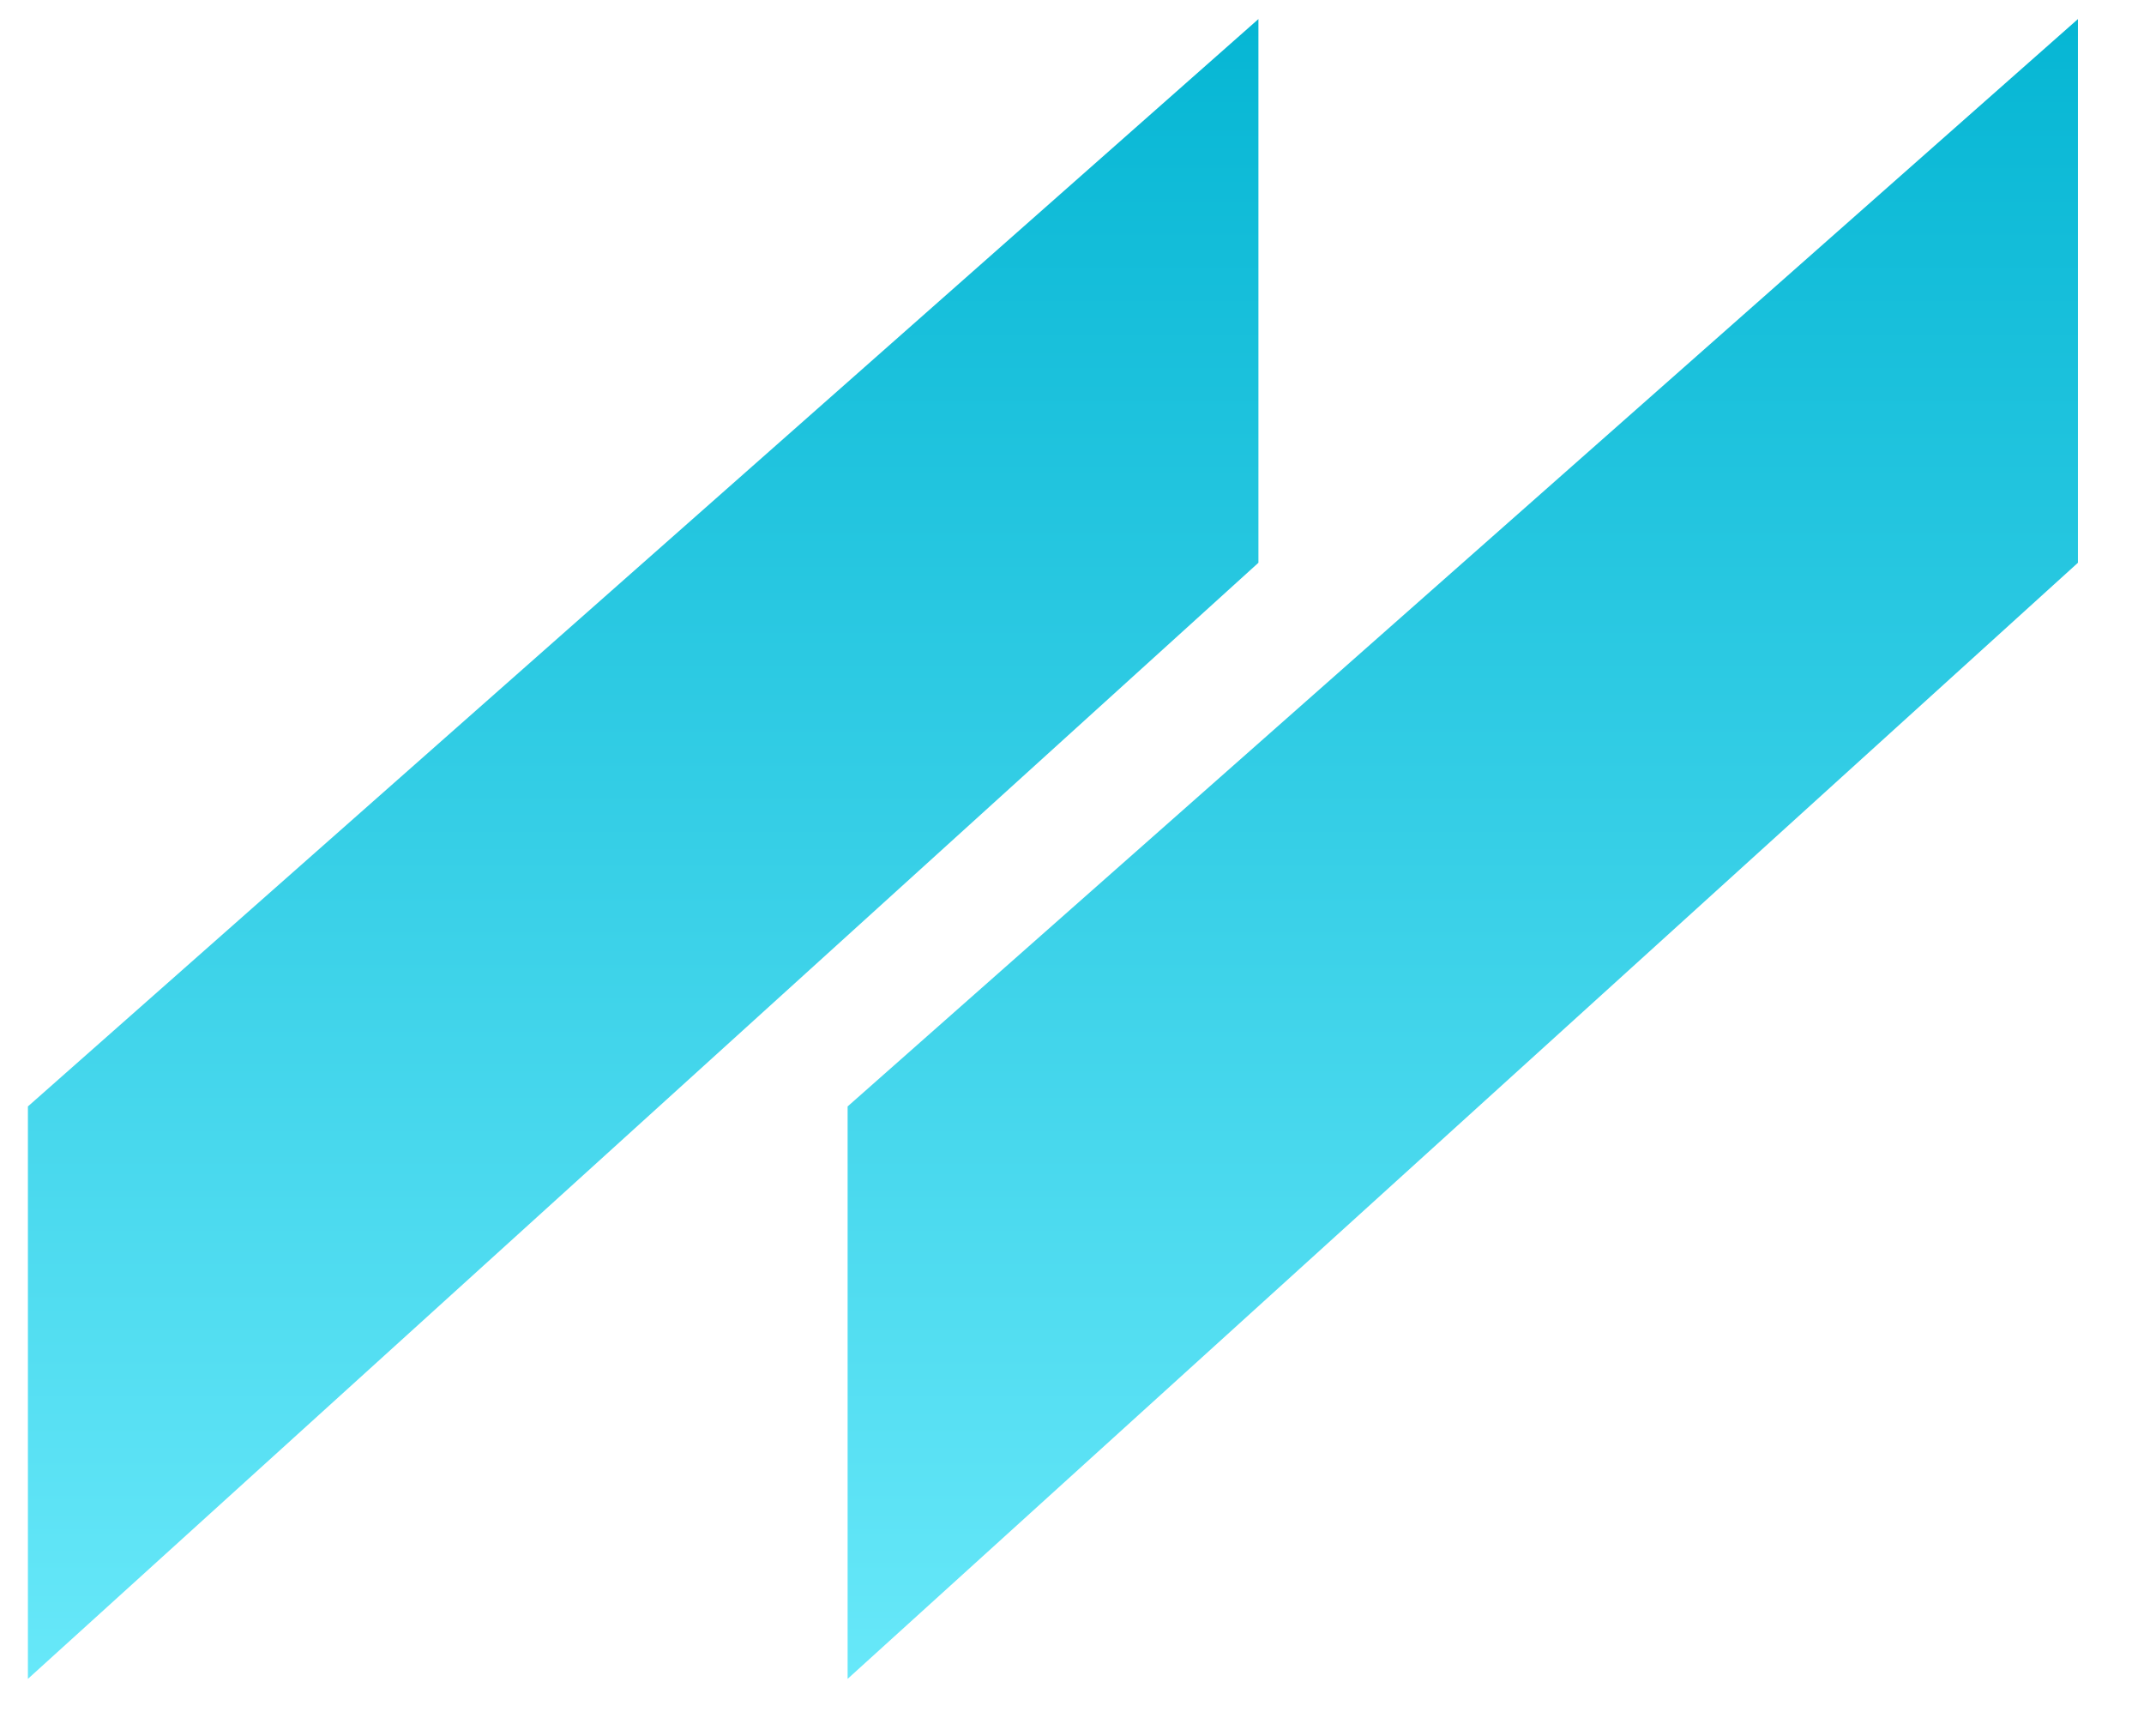
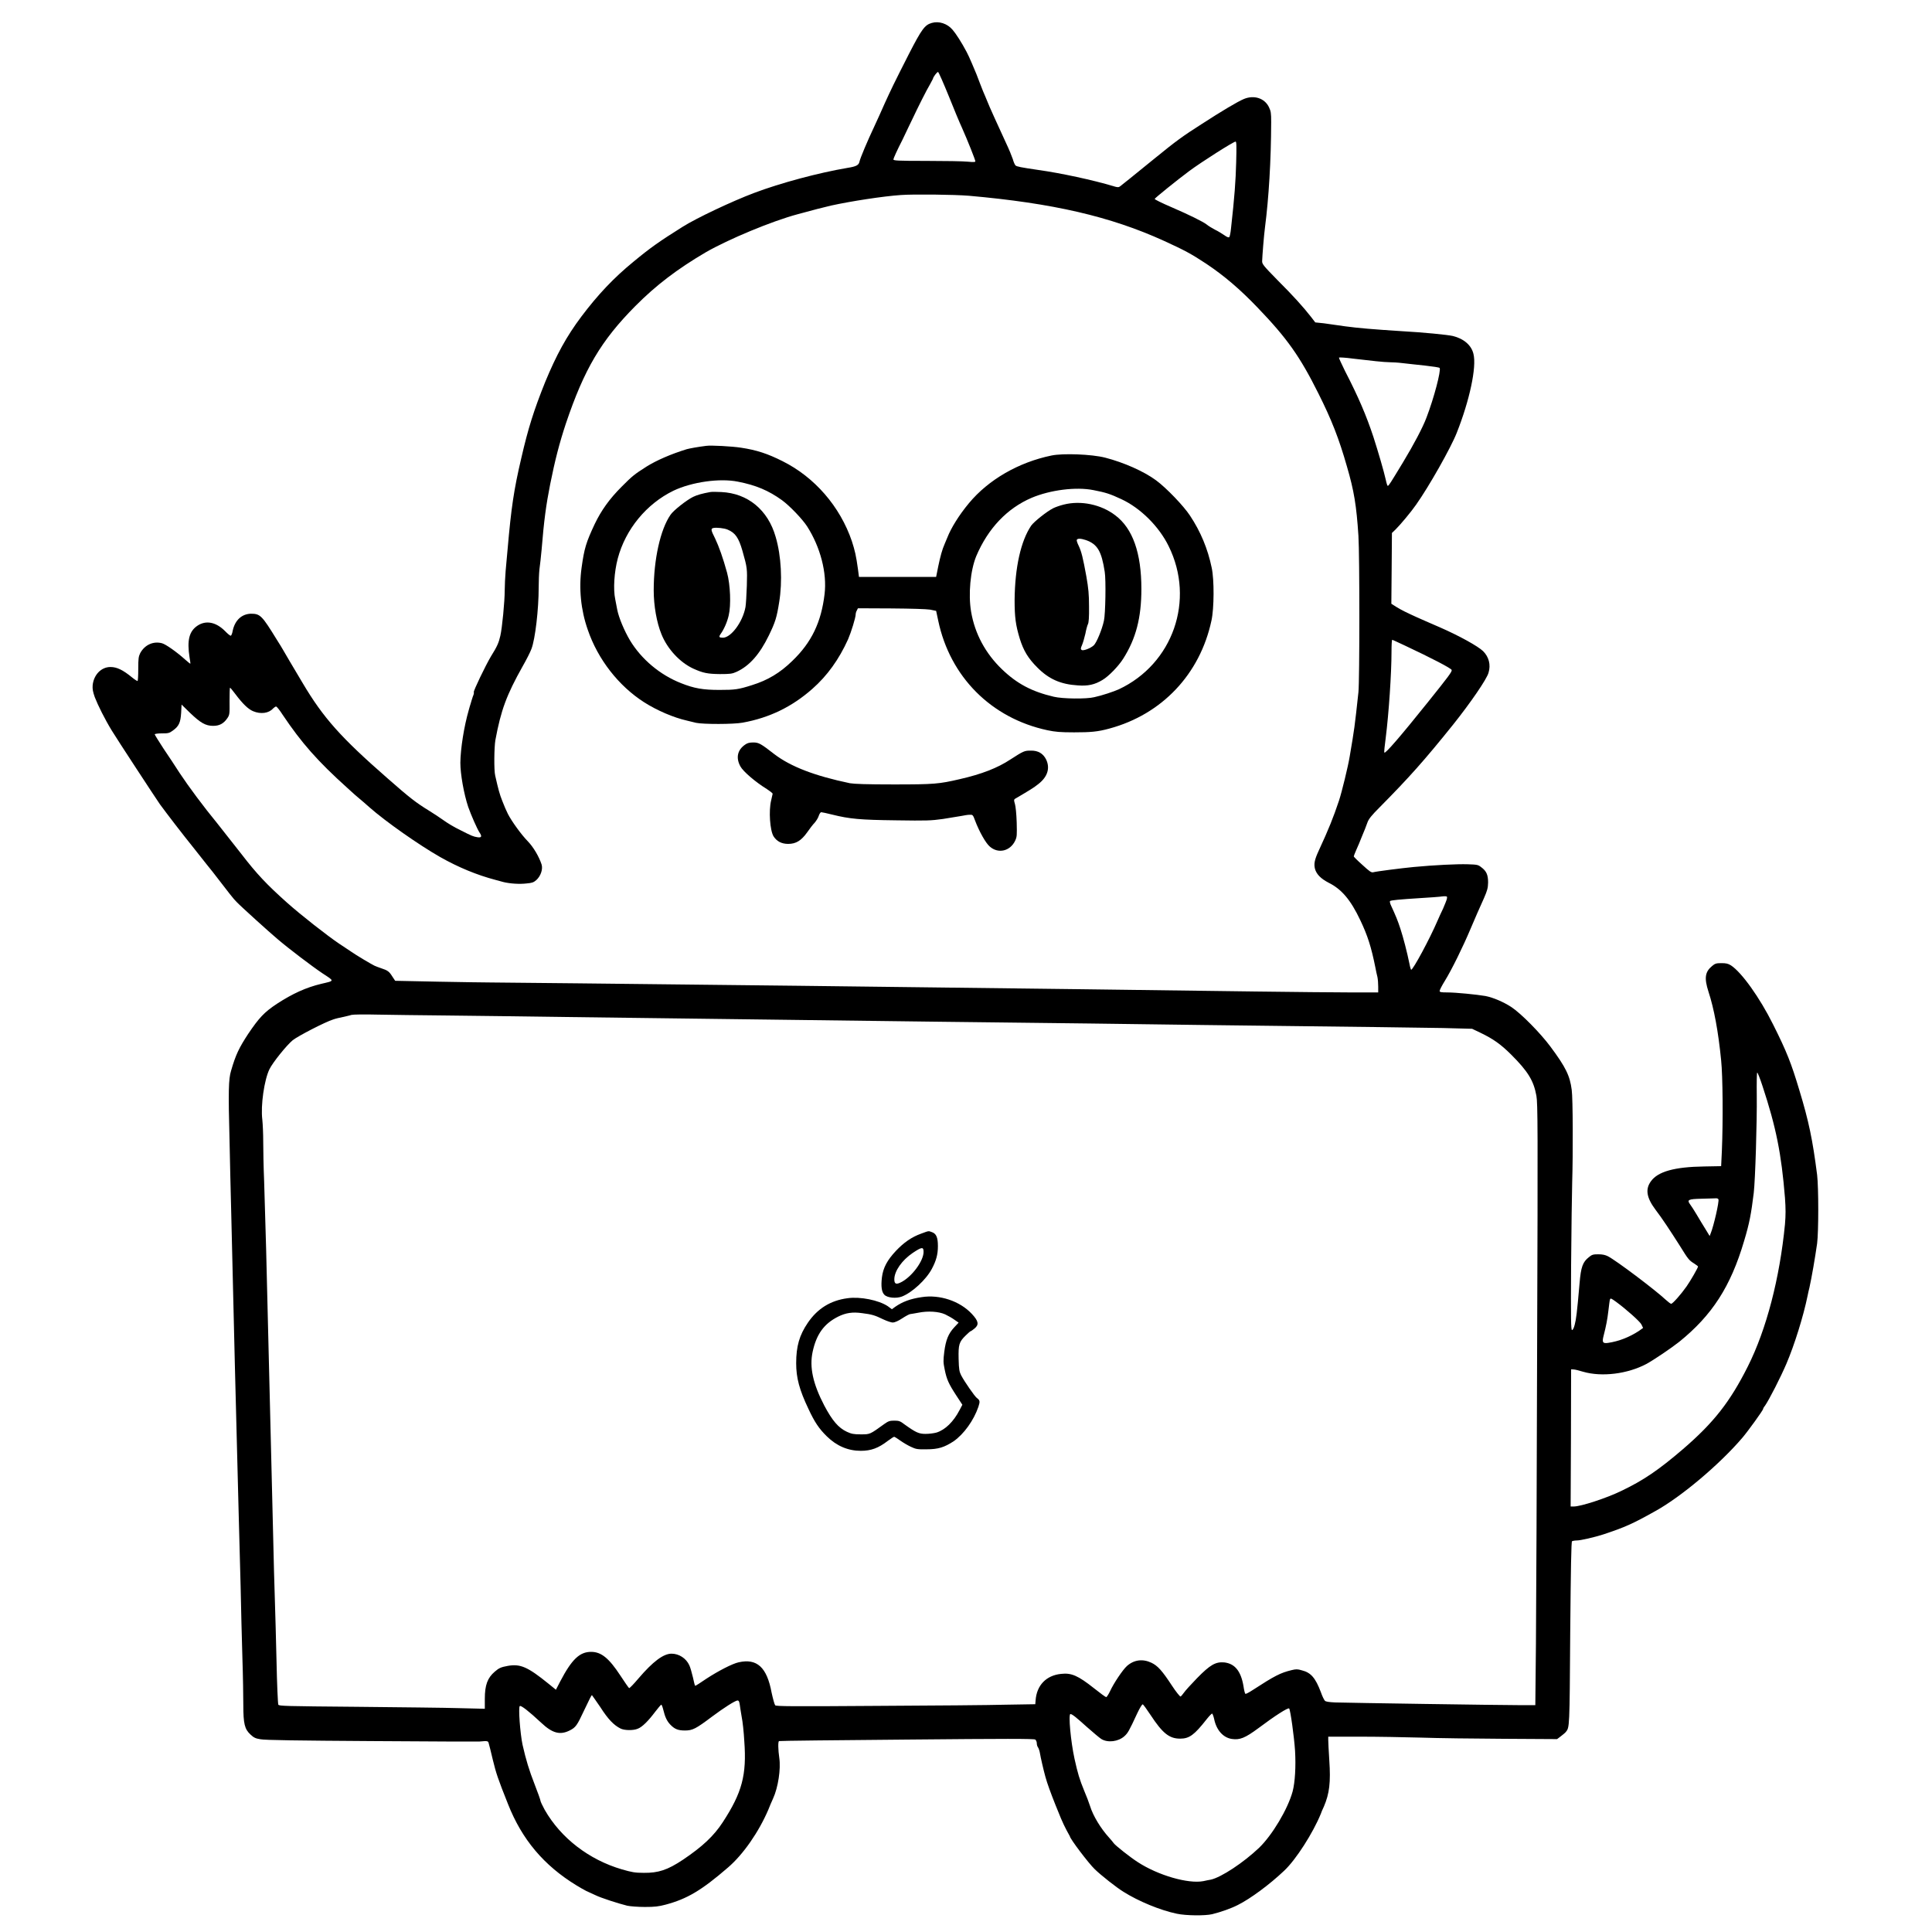
- <svg xmlns="http://www.w3.org/2000/svg" xmlns:xlink="http://www.w3.org/1999/xlink" version="1.1" preserveAspectRatio="xMidYMid meet" viewBox="344.564 330.278 111.737 91.218" width="53.87" height="43.61">
-   <defs>
-     <path d="M453.3 331.28L453.3 359.85L388.64 418.5L388.64 388.42L453.3 331.28Z" id="aFZf6T5ED" />
-     <linearGradient id="gradientb2ThqnP5Op" gradientUnits="userSpaceOnUse" x1="420.97" y1="331.28" x2="420.97" y2="418.5">
-       <stop style="stop-color: #06b6d4;stop-opacity: 1" offset="0%" />
-       <stop style="stop-color: #67e8f9;stop-opacity: 1" offset="100%" />
-     </linearGradient>
-     <path d="M410.23 331.28L410.23 359.85L345.56 418.5L345.56 388.42L410.23 331.28Z" id="a9fehgwfM" />
-     <linearGradient id="gradientk1wNV9Ostb" gradientUnits="userSpaceOnUse" x1="377.89" y1="331.28" x2="377.89" y2="418.5">
-       <stop style="stop-color: #06b6d4;stop-opacity: 1" offset="0%" />
-       <stop style="stop-color: #67e8f9;stop-opacity: 1" offset="100%" />
-     </linearGradient>
-   </defs>
-   <g>
-     <g>
-       <use xlink:href="#aFZf6T5ED" opacity="1" fill="url(#gradientb2ThqnP5Op)" />
-     </g>
-     <g>
-       <use xlink:href="#a9fehgwfM" opacity="1" fill="url(#gradientk1wNV9Ostb)" />
-     </g>
+ <svg xmlns="http://www.w3.org/2000/svg" width="50px" height="50px" viewBox="0 0 50 50" version="1.1">
+   <g id="surface1">
+     <path style=" stroke:none;fill-rule:nonzero;fill:rgb(0%,0%,0%);fill-opacity:1;" d="M 24.113 0.594 C 23.934 0.645 23.855 0.75 23.52 1.402 C 23.117 2.195 23.07 2.297 22.898 2.672 C 22.82 2.848 22.699 3.121 22.621 3.285 C 22.453 3.641 22.262 4.09 22.242 4.188 C 22.223 4.273 22.16 4.309 21.938 4.344 C 21.195 4.469 20.203 4.734 19.52 4.992 C 18.938 5.211 18.016 5.648 17.664 5.871 C 17.066 6.246 16.828 6.414 16.398 6.77 C 15.883 7.191 15.477 7.621 15.047 8.191 C 14.66 8.707 14.402 9.18 14.109 9.887 C 13.816 10.617 13.668 11.086 13.492 11.852 C 13.297 12.68 13.23 13.145 13.137 14.211 C 13.121 14.363 13.102 14.617 13.086 14.773 C 13.074 14.926 13.062 15.152 13.062 15.277 C 13.062 15.566 12.996 16.25 12.949 16.453 C 12.906 16.637 12.871 16.723 12.703 16.992 C 12.566 17.223 12.242 17.895 12.262 17.914 C 12.27 17.922 12.262 17.973 12.238 18.023 C 12.219 18.082 12.191 18.168 12.18 18.211 C 12.164 18.258 12.145 18.328 12.133 18.371 C 12.008 18.801 11.918 19.379 11.914 19.742 C 11.914 20.031 12.004 20.543 12.117 20.883 C 12.195 21.102 12.344 21.441 12.406 21.539 C 12.48 21.645 12.465 21.684 12.359 21.668 C 12.242 21.648 12.223 21.641 11.906 21.48 C 11.758 21.41 11.566 21.293 11.477 21.227 C 11.383 21.16 11.219 21.051 11.109 20.984 C 10.766 20.773 10.613 20.656 10.027 20.141 C 8.82 19.086 8.367 18.578 7.832 17.676 C 7.582 17.258 7.359 16.879 7.324 16.816 C 7.305 16.781 7.234 16.664 7.164 16.555 C 6.777 15.926 6.734 15.883 6.492 15.883 C 6.254 15.891 6.082 16.051 6.023 16.32 C 6.012 16.395 5.984 16.453 5.973 16.453 C 5.953 16.453 5.891 16.402 5.824 16.332 C 5.59 16.098 5.332 16.047 5.113 16.191 C 4.895 16.336 4.836 16.57 4.906 17.016 C 4.922 17.102 4.93 17.172 4.926 17.176 C 4.922 17.18 4.863 17.133 4.797 17.074 C 4.566 16.867 4.293 16.676 4.195 16.648 C 3.969 16.586 3.746 16.688 3.629 16.902 C 3.586 16.992 3.578 17.039 3.578 17.312 C 3.578 17.488 3.57 17.625 3.559 17.625 C 3.547 17.625 3.484 17.586 3.422 17.535 C 3.18 17.336 3.023 17.262 2.859 17.262 C 2.621 17.262 2.426 17.461 2.398 17.734 C 2.391 17.832 2.402 17.898 2.453 18.043 C 2.531 18.246 2.715 18.617 2.895 18.91 C 3.012 19.105 4.039 20.672 4.137 20.812 C 4.32 21.062 4.703 21.562 5.043 21.984 C 5.258 22.258 5.461 22.512 5.5 22.559 C 5.93 23.117 6.047 23.27 6.125 23.344 C 6.227 23.453 6.984 24.137 7.18 24.301 C 7.477 24.555 8.086 25.016 8.348 25.191 C 8.664 25.398 8.664 25.379 8.316 25.461 C 7.922 25.555 7.57 25.715 7.164 25.98 C 6.84 26.195 6.707 26.336 6.422 26.758 C 6.188 27.117 6.102 27.289 5.98 27.711 C 5.914 27.926 5.906 28.238 5.941 29.539 C 5.949 29.977 5.969 30.805 5.984 31.383 C 6.02 32.914 6.051 34.207 6.078 35.316 C 6.141 37.812 6.152 38.258 6.176 39.137 C 6.188 39.652 6.211 40.516 6.227 41.051 C 6.238 41.59 6.258 42.418 6.273 42.895 C 6.289 43.371 6.297 43.93 6.297 44.129 C 6.297 44.609 6.332 44.75 6.48 44.887 C 6.566 44.969 6.613 44.992 6.742 45.012 C 6.852 45.035 7.719 45.047 9.617 45.059 C 11.117 45.07 12.375 45.074 12.414 45.07 C 12.621 45.051 12.633 45.055 12.648 45.117 C 12.66 45.152 12.707 45.344 12.754 45.543 C 12.84 45.895 12.883 46.027 13.148 46.691 C 13.508 47.605 14.074 48.277 14.918 48.793 C 15.004 48.848 15.121 48.91 15.172 48.938 C 15.227 48.961 15.336 49.012 15.41 49.047 C 15.551 49.117 16 49.262 16.234 49.32 C 16.309 49.336 16.516 49.352 16.688 49.352 C 16.945 49.352 17.043 49.34 17.223 49.293 C 17.777 49.145 18.148 48.93 18.844 48.328 C 19.234 47.992 19.637 47.414 19.887 46.828 C 19.91 46.766 19.965 46.637 20.008 46.543 C 20.137 46.262 20.211 45.781 20.168 45.496 C 20.137 45.285 20.133 45.074 20.16 45.059 C 20.172 45.051 21.664 45.035 23.473 45.02 C 26.031 44.996 26.766 44.996 26.793 45.02 C 26.812 45.035 26.832 45.078 26.832 45.113 C 26.832 45.152 26.844 45.199 26.867 45.227 C 26.883 45.254 26.906 45.32 26.914 45.375 C 26.93 45.477 27.008 45.816 27.055 45.984 C 27.102 46.156 27.191 46.398 27.312 46.703 C 27.355 46.805 27.418 46.961 27.457 47.059 C 27.496 47.152 27.562 47.293 27.605 47.371 C 27.648 47.453 27.688 47.52 27.688 47.523 C 27.688 47.582 28.176 48.227 28.332 48.375 C 28.492 48.531 28.898 48.852 29.078 48.961 C 29.461 49.203 30.027 49.438 30.457 49.527 C 30.695 49.578 31.188 49.582 31.371 49.539 C 31.594 49.484 31.859 49.391 32.035 49.301 C 32.363 49.137 32.859 48.77 33.234 48.414 C 33.539 48.129 33.98 47.438 34.184 46.938 C 34.191 46.91 34.227 46.828 34.262 46.754 C 34.406 46.418 34.441 46.125 34.402 45.555 C 34.387 45.32 34.375 45.086 34.375 45.035 L 34.375 44.945 L 35.188 44.945 C 35.633 44.945 36.344 44.957 36.766 44.969 C 37.191 44.984 38.16 44.996 38.918 45 L 40.297 45.008 L 40.395 44.934 C 40.445 44.895 40.504 44.848 40.523 44.824 C 40.621 44.703 40.621 44.727 40.637 42.27 C 40.652 40.578 40.664 39.898 40.684 39.887 C 40.699 39.879 40.754 39.867 40.809 39.867 C 40.906 39.867 41.262 39.785 41.492 39.711 C 42.047 39.527 42.25 39.438 42.836 39.109 C 43.504 38.742 44.508 37.895 45.094 37.207 C 45.238 37.039 45.629 36.496 45.629 36.465 C 45.629 36.453 45.648 36.414 45.676 36.383 C 45.785 36.227 46.086 35.637 46.234 35.289 C 46.438 34.812 46.672 34.066 46.781 33.531 C 46.793 33.465 46.816 33.371 46.828 33.324 C 46.891 33.035 46.969 32.582 47.027 32.18 C 47.066 31.875 47.066 30.738 47.027 30.406 C 46.91 29.492 46.812 29.02 46.566 28.211 C 46.359 27.52 46.242 27.219 45.887 26.512 C 45.543 25.82 45.074 25.164 44.797 24.984 C 44.723 24.938 44.672 24.926 44.547 24.926 C 44.414 24.926 44.383 24.938 44.309 25 C 44.125 25.152 44.102 25.312 44.215 25.664 C 44.359 26.102 44.469 26.691 44.543 27.441 C 44.586 27.844 44.594 29.016 44.562 29.781 L 44.543 30.18 L 44.105 30.188 C 43.336 30.199 42.906 30.32 42.727 30.57 C 42.574 30.777 42.613 31 42.848 31.312 C 43.016 31.531 43.219 31.84 43.48 32.25 C 43.688 32.586 43.711 32.617 43.844 32.699 C 43.898 32.734 43.945 32.77 43.945 32.777 C 43.945 32.809 43.75 33.148 43.648 33.293 C 43.508 33.492 43.289 33.742 43.25 33.742 C 43.234 33.742 43.172 33.695 43.113 33.641 C 42.832 33.379 41.832 32.625 41.613 32.512 C 41.543 32.477 41.473 32.461 41.363 32.461 C 41.234 32.461 41.199 32.469 41.121 32.535 C 40.961 32.66 40.914 32.789 40.879 33.211 C 40.812 33.992 40.789 34.148 40.754 34.281 C 40.734 34.367 40.703 34.422 40.684 34.422 C 40.656 34.422 40.652 34.16 40.66 32.746 C 40.668 31.82 40.68 30.855 40.688 30.602 C 40.711 29.859 40.707 28.422 40.676 28.207 C 40.629 27.84 40.523 27.621 40.125 27.086 C 39.867 26.738 39.367 26.23 39.113 26.062 C 38.918 25.934 38.645 25.816 38.445 25.777 C 38.219 25.738 37.672 25.684 37.461 25.684 C 37.289 25.684 37.258 25.676 37.258 25.645 C 37.258 25.621 37.316 25.508 37.391 25.387 C 37.57 25.098 37.867 24.492 38.059 24.035 C 38.219 23.656 38.234 23.629 38.406 23.242 C 38.492 23.043 38.508 22.984 38.512 22.84 C 38.512 22.641 38.469 22.543 38.336 22.445 C 38.254 22.379 38.23 22.375 37.977 22.367 C 37.715 22.359 37.125 22.387 36.586 22.438 C 36.266 22.469 35.621 22.551 35.539 22.574 C 35.488 22.586 35.441 22.551 35.258 22.383 C 35.133 22.273 35.035 22.172 35.035 22.164 C 35.035 22.152 35.066 22.074 35.102 21.992 C 35.141 21.906 35.203 21.762 35.238 21.668 C 35.277 21.57 35.316 21.477 35.328 21.449 C 35.34 21.422 35.367 21.348 35.391 21.281 C 35.422 21.195 35.496 21.102 35.707 20.891 C 36.465 20.125 36.859 19.684 37.609 18.75 C 38.055 18.191 38.48 17.574 38.523 17.41 C 38.586 17.203 38.531 17 38.383 16.852 C 38.25 16.723 37.762 16.453 37.27 16.238 C 37.133 16.18 36.969 16.109 36.902 16.078 C 36.836 16.047 36.727 16 36.656 15.969 C 36.398 15.852 36.262 15.785 36.137 15.707 L 36.008 15.625 L 36.016 14.707 L 36.023 13.793 L 36.117 13.703 C 36.242 13.578 36.512 13.258 36.648 13.062 C 36.98 12.594 37.555 11.578 37.703 11.195 C 38.031 10.367 38.219 9.5 38.133 9.16 C 38.082 8.938 37.887 8.766 37.598 8.695 C 37.461 8.664 36.844 8.602 36.266 8.57 C 35.535 8.523 35.16 8.492 34.812 8.445 C 34.633 8.418 34.383 8.383 34.262 8.367 L 34.039 8.344 L 33.934 8.207 C 33.727 7.941 33.461 7.648 33.062 7.25 C 32.703 6.883 32.664 6.836 32.664 6.762 C 32.668 6.625 32.711 6.082 32.738 5.883 C 32.836 5.125 32.895 4.156 32.898 3.16 C 32.898 2.926 32.891 2.879 32.84 2.773 C 32.727 2.539 32.453 2.453 32.191 2.562 C 32.023 2.633 31.605 2.883 31.105 3.207 C 30.609 3.523 30.438 3.648 29.895 4.09 C 29.266 4.602 29.023 4.797 28.98 4.828 C 28.949 4.852 28.914 4.848 28.82 4.82 C 28.309 4.664 27.441 4.477 26.867 4.398 C 26.422 4.332 26.312 4.312 26.281 4.281 C 26.262 4.262 26.23 4.188 26.211 4.117 C 26.188 4.047 26.113 3.863 26.039 3.707 C 25.887 3.383 25.562 2.664 25.562 2.648 C 25.562 2.645 25.535 2.582 25.504 2.508 C 25.473 2.438 25.41 2.289 25.367 2.172 C 25.273 1.922 25.273 1.922 25.156 1.648 C 25.105 1.527 25.043 1.391 25.016 1.344 C 24.887 1.098 24.734 0.863 24.652 0.77 C 24.516 0.609 24.297 0.539 24.113 0.594 Z M 24.551 2.48 C 24.684 2.816 24.84 3.188 24.898 3.312 C 25.039 3.629 25.242 4.137 25.242 4.176 C 25.242 4.195 25.199 4.199 25.043 4.184 C 24.93 4.172 24.453 4.164 23.98 4.164 C 23.207 4.164 23.121 4.156 23.121 4.125 C 23.121 4.102 23.223 3.875 23.352 3.625 C 23.473 3.367 23.602 3.105 23.633 3.039 C 23.727 2.836 23.988 2.312 24.07 2.18 C 24.109 2.105 24.145 2.043 24.145 2.039 C 24.145 2 24.254 1.855 24.277 1.863 C 24.293 1.867 24.414 2.145 24.551 2.48 Z M 31.992 4.203 C 31.98 4.68 31.949 5.102 31.859 5.906 C 31.848 6.02 31.828 6.125 31.812 6.137 C 31.797 6.152 31.754 6.137 31.684 6.086 C 31.625 6.047 31.52 5.98 31.445 5.945 C 31.371 5.906 31.273 5.848 31.227 5.809 C 31.137 5.738 30.766 5.555 30.348 5.375 C 30.039 5.242 29.887 5.164 29.883 5.148 C 29.883 5.129 30.469 4.656 30.773 4.43 C 31.094 4.191 31.918 3.668 31.977 3.664 C 32 3.664 32.004 3.781 31.992 4.203 Z M 25.074 5.066 C 27.246 5.258 28.738 5.602 30.125 6.234 C 30.656 6.477 30.824 6.566 31.215 6.824 C 31.684 7.137 32.094 7.488 32.547 7.961 C 33.312 8.758 33.641 9.223 34.121 10.184 C 34.461 10.863 34.652 11.348 34.859 12.074 C 35.043 12.703 35.105 13.082 35.156 13.867 C 35.188 14.367 35.188 17.609 35.156 17.914 C 35.055 18.844 35.055 18.84 34.93 19.578 C 34.891 19.824 34.723 20.512 34.652 20.723 C 34.504 21.164 34.395 21.438 34.125 22.023 C 34.02 22.25 34 22.359 34.031 22.484 C 34.07 22.625 34.18 22.738 34.383 22.844 C 34.723 23.012 34.957 23.293 35.203 23.812 C 35.395 24.215 35.488 24.508 35.594 25.035 C 35.609 25.117 35.633 25.23 35.648 25.285 C 35.66 25.344 35.668 25.453 35.668 25.535 L 35.668 25.684 L 34.957 25.684 C 34.562 25.684 33.453 25.672 32.496 25.66 C 30.16 25.629 26.672 25.582 20.68 25.512 C 15.855 25.457 12.84 25.426 12.672 25.426 C 12.57 25.426 11.977 25.418 11.355 25.406 L 10.227 25.383 L 10.152 25.27 C 10.074 25.145 10.035 25.113 9.867 25.059 C 9.805 25.039 9.727 25.008 9.691 24.992 C 9.609 24.953 9.215 24.719 9.094 24.633 C 9.039 24.598 8.898 24.5 8.777 24.422 C 8.469 24.215 7.781 23.676 7.422 23.355 C 6.902 22.891 6.641 22.613 6.25 22.105 C 6.043 21.84 5.758 21.477 5.617 21.301 C 5.27 20.879 4.883 20.359 4.648 20.004 C 4.547 19.844 4.359 19.562 4.23 19.371 C 4.105 19.18 4.004 19.016 4.004 19.004 C 4.004 18.992 4.086 18.98 4.184 18.98 C 4.344 18.98 4.379 18.977 4.469 18.91 C 4.629 18.797 4.672 18.703 4.688 18.449 L 4.699 18.234 L 4.918 18.449 C 5.188 18.707 5.32 18.785 5.516 18.785 C 5.68 18.785 5.789 18.727 5.887 18.582 C 5.941 18.5 5.945 18.477 5.941 18.145 C 5.941 17.953 5.945 17.797 5.953 17.797 C 5.961 17.797 6.023 17.871 6.09 17.961 C 6.281 18.215 6.422 18.352 6.551 18.406 C 6.746 18.488 6.957 18.461 7.066 18.336 C 7.094 18.312 7.125 18.285 7.145 18.285 C 7.164 18.285 7.242 18.383 7.316 18.5 C 7.805 19.227 8.215 19.695 8.996 20.398 C 9.117 20.512 9.254 20.629 9.301 20.668 C 9.348 20.707 9.465 20.805 9.559 20.891 C 9.984 21.266 10.848 21.871 11.391 22.18 C 11.859 22.445 12.34 22.645 12.828 22.773 C 12.883 22.789 12.977 22.812 13.031 22.828 C 13.191 22.867 13.445 22.887 13.633 22.863 C 13.766 22.852 13.812 22.836 13.879 22.777 C 13.992 22.676 14.055 22.496 14.016 22.371 C 13.949 22.168 13.809 21.93 13.664 21.777 C 13.488 21.598 13.242 21.254 13.145 21.066 C 13.109 20.996 13.043 20.844 13 20.73 C 12.926 20.543 12.898 20.434 12.816 20.074 C 12.781 19.938 12.789 19.336 12.82 19.156 C 12.965 18.375 13.109 17.988 13.527 17.242 C 13.621 17.078 13.723 16.879 13.754 16.793 C 13.852 16.539 13.941 15.762 13.941 15.207 C 13.941 15.051 13.949 14.84 13.961 14.73 C 13.977 14.625 14 14.402 14.016 14.234 C 14.078 13.469 14.133 13.066 14.238 12.535 C 14.363 11.91 14.477 11.469 14.645 10.961 C 15.121 9.551 15.555 8.816 16.441 7.922 C 16.98 7.379 17.531 6.961 18.262 6.531 C 18.844 6.195 19.984 5.719 20.648 5.543 C 21.125 5.414 21.227 5.387 21.508 5.32 C 22.023 5.207 22.855 5.078 23.316 5.047 C 23.656 5.023 24.691 5.035 25.074 5.066 Z M 35.609 9.348 C 35.742 9.363 35.906 9.375 35.973 9.375 C 36.039 9.375 36.184 9.383 36.301 9.398 C 36.414 9.41 36.676 9.441 36.879 9.461 C 37.078 9.484 37.25 9.508 37.258 9.523 C 37.297 9.59 37.113 10.297 36.918 10.805 C 36.824 11.059 36.586 11.508 36.312 11.961 C 35.98 12.508 35.941 12.574 35.914 12.574 C 35.906 12.574 35.883 12.508 35.867 12.43 C 35.816 12.199 35.672 11.707 35.543 11.305 C 35.363 10.762 35.16 10.281 34.809 9.602 C 34.719 9.418 34.648 9.266 34.652 9.254 C 34.66 9.246 34.82 9.254 35.016 9.281 C 35.207 9.301 35.473 9.332 35.609 9.348 Z M 36.367 16.711 C 37.039 17.027 37.562 17.297 37.57 17.34 C 37.578 17.387 37.48 17.516 36.941 18.188 C 36.246 19.055 35.855 19.508 35.828 19.477 C 35.816 19.469 35.836 19.293 35.863 19.09 C 35.941 18.473 36.012 17.43 36.012 16.871 C 36.012 16.688 36.02 16.555 36.031 16.559 C 36.047 16.559 36.195 16.633 36.367 16.711 Z M 37.445 23.262 C 37.438 23.297 37.391 23.41 37.348 23.512 C 37.301 23.609 37.234 23.754 37.203 23.828 C 37 24.301 36.57 25.098 36.52 25.098 C 36.516 25.098 36.492 25.031 36.477 24.945 C 36.414 24.637 36.32 24.273 36.242 24.035 C 36.172 23.82 36.125 23.707 35.992 23.418 C 35.973 23.375 35.965 23.328 35.973 23.32 C 35.996 23.297 36.219 23.277 36.766 23.242 C 37.016 23.227 37.234 23.211 37.258 23.207 C 37.273 23.203 37.328 23.199 37.375 23.195 C 37.453 23.195 37.457 23.199 37.445 23.262 Z M 11.57 26.281 C 12.25 26.289 13.625 26.305 14.625 26.32 C 16.406 26.344 20.152 26.391 24.184 26.441 C 25.297 26.453 27.102 26.477 28.188 26.488 C 29.273 26.504 30.602 26.52 31.141 26.527 C 35.543 26.578 36.68 26.594 37.34 26.605 L 38.098 26.625 L 38.312 26.727 C 38.645 26.887 38.836 27.023 39.105 27.289 C 39.547 27.73 39.691 27.969 39.762 28.359 C 39.797 28.559 39.801 29.164 39.781 34.754 C 39.773 38.148 39.758 41.648 39.75 42.531 L 39.734 44.129 L 39.305 44.129 C 38.82 44.129 34.895 44.07 34.551 44.059 C 34.391 44.051 34.312 44.039 34.289 44.016 C 34.266 43.992 34.219 43.895 34.184 43.793 C 34.043 43.422 33.926 43.285 33.688 43.227 C 33.582 43.195 33.539 43.195 33.426 43.223 C 33.137 43.293 32.992 43.367 32.414 43.742 C 32.324 43.801 32.242 43.844 32.23 43.836 C 32.219 43.832 32.195 43.738 32.18 43.629 C 32.113 43.246 31.957 43.055 31.684 43.023 C 31.461 43.004 31.32 43.082 30.98 43.43 C 30.828 43.586 30.672 43.758 30.641 43.805 C 30.605 43.855 30.566 43.902 30.551 43.906 C 30.539 43.91 30.434 43.785 30.328 43.621 C 30.074 43.234 29.961 43.109 29.797 43.031 C 29.574 42.926 29.348 42.953 29.164 43.117 C 29.059 43.211 28.824 43.559 28.727 43.77 C 28.688 43.852 28.641 43.922 28.629 43.922 C 28.613 43.922 28.473 43.82 28.312 43.691 C 27.902 43.367 27.73 43.289 27.461 43.32 C 27.074 43.359 26.828 43.617 26.801 44.008 L 26.793 44.105 L 26.051 44.117 C 25.641 44.129 24.133 44.141 22.699 44.148 C 20.473 44.164 20.09 44.16 20.062 44.133 C 20.043 44.109 20.004 43.965 19.969 43.805 C 19.848 43.148 19.59 42.914 19.117 43.02 C 18.953 43.055 18.586 43.246 18.281 43.445 C 18.133 43.547 18.004 43.629 17.992 43.629 C 17.984 43.629 17.957 43.531 17.934 43.414 C 17.906 43.297 17.867 43.156 17.84 43.098 C 17.758 42.918 17.574 42.797 17.379 42.797 C 17.168 42.797 16.895 43.004 16.527 43.434 C 16.402 43.582 16.293 43.695 16.281 43.688 C 16.266 43.676 16.164 43.531 16.055 43.363 C 15.758 42.91 15.559 42.75 15.297 42.75 C 15 42.75 14.797 42.945 14.5 43.512 L 14.387 43.73 L 14.195 43.574 C 13.66 43.141 13.469 43.055 13.141 43.113 C 12.965 43.145 12.914 43.168 12.805 43.262 C 12.617 43.422 12.547 43.609 12.547 43.965 L 12.547 44.223 L 11.898 44.207 C 11.535 44.195 10.34 44.184 9.234 44.172 C 7.367 44.156 7.223 44.152 7.203 44.117 C 7.191 44.094 7.168 43.578 7.156 42.977 C 7.141 42.375 7.125 41.723 7.117 41.527 C 7.105 41.203 7.09 40.688 7.031 38.184 C 7 36.895 6.953 34.949 6.887 32.312 C 6.871 31.734 6.848 30.953 6.836 30.578 C 6.82 30.203 6.812 29.734 6.812 29.539 C 6.812 29.344 6.801 29.094 6.789 28.98 C 6.742 28.605 6.84 27.945 6.973 27.672 C 7.059 27.496 7.414 27.055 7.574 26.922 C 7.711 26.812 8.422 26.445 8.625 26.383 C 8.68 26.363 8.793 26.336 8.875 26.32 C 8.953 26.301 9.055 26.281 9.094 26.266 C 9.137 26.254 9.43 26.25 9.754 26.258 C 10.074 26.266 10.895 26.273 11.57 26.281 Z M 45.613 28.105 C 45.965 29.172 46.102 29.855 46.195 31 C 46.215 31.289 46.215 31.438 46.195 31.684 C 46.059 33.082 45.715 34.406 45.234 35.363 C 44.773 36.281 44.352 36.816 43.559 37.5 C 42.926 38.043 42.531 38.312 41.957 38.586 C 41.574 38.773 40.91 38.988 40.73 38.988 L 40.648 38.988 L 40.656 37.211 L 40.66 35.438 L 40.723 35.441 C 40.758 35.441 40.867 35.469 40.969 35.5 C 41.453 35.641 42.121 35.559 42.613 35.297 C 42.805 35.191 43.25 34.891 43.457 34.727 C 44.309 34.039 44.789 33.297 45.137 32.117 C 45.277 31.652 45.32 31.414 45.387 30.871 C 45.426 30.539 45.473 29.016 45.465 28.352 C 45.461 28.023 45.465 27.758 45.477 27.758 C 45.488 27.758 45.551 27.914 45.613 28.105 Z M 44.473 31.039 C 44.496 31.098 44.348 31.738 44.273 31.918 L 44.246 31.988 L 44.137 31.809 C 44.074 31.711 43.973 31.539 43.91 31.434 C 43.844 31.324 43.77 31.207 43.742 31.172 C 43.652 31.051 43.688 31.031 44.035 31.023 C 44.207 31.02 44.371 31.012 44.406 31.012 C 44.434 31.008 44.465 31.02 44.473 31.039 Z M 41.82 33.688 C 42.086 33.883 42.441 34.199 42.48 34.277 L 42.523 34.367 L 42.414 34.445 C 42.168 34.605 41.902 34.711 41.617 34.754 C 41.48 34.773 41.457 34.742 41.5 34.574 C 41.57 34.301 41.598 34.148 41.625 33.922 C 41.641 33.789 41.656 33.66 41.664 33.637 C 41.68 33.59 41.688 33.594 41.82 33.688 Z M 15.539 44.184 C 15.738 44.496 15.887 44.648 16.059 44.734 C 16.156 44.785 16.395 44.789 16.508 44.738 C 16.621 44.695 16.777 44.539 16.953 44.305 C 17.031 44.203 17.105 44.117 17.113 44.117 C 17.125 44.117 17.148 44.176 17.164 44.242 C 17.211 44.438 17.258 44.535 17.34 44.625 C 17.457 44.75 17.547 44.785 17.727 44.785 C 17.922 44.785 18.008 44.742 18.422 44.43 C 18.742 44.191 19.02 44.016 19.086 44.008 C 19.117 44.008 19.133 44.031 19.145 44.117 C 19.152 44.176 19.176 44.32 19.195 44.434 C 19.219 44.547 19.25 44.828 19.262 45.059 C 19.328 45.938 19.203 46.395 18.707 47.156 C 18.473 47.516 18.18 47.789 17.676 48.129 C 17.277 48.395 17.039 48.473 16.664 48.469 C 16.43 48.469 16.352 48.453 16.094 48.379 C 15.242 48.129 14.516 47.57 14.098 46.84 C 14.039 46.73 13.988 46.625 13.988 46.605 C 13.988 46.586 13.918 46.387 13.832 46.168 C 13.695 45.816 13.613 45.551 13.523 45.152 C 13.461 44.855 13.41 44.176 13.453 44.152 C 13.488 44.133 13.676 44.277 14.008 44.586 C 14.293 44.855 14.492 44.91 14.742 44.785 C 14.898 44.707 14.934 44.656 15.109 44.281 C 15.266 43.953 15.305 43.871 15.32 43.871 C 15.324 43.871 15.422 44.016 15.539 44.184 Z M 29.773 44.379 C 30.086 44.855 30.258 44.996 30.543 44.996 C 30.781 44.996 30.91 44.898 31.223 44.5 C 31.293 44.41 31.363 44.34 31.371 44.348 C 31.383 44.355 31.406 44.418 31.422 44.488 C 31.48 44.773 31.652 44.969 31.879 45.004 C 32.086 45.035 32.223 44.98 32.57 44.723 C 32.992 44.406 33.332 44.188 33.363 44.215 C 33.395 44.25 33.492 44.941 33.516 45.312 C 33.539 45.711 33.516 46.125 33.453 46.363 C 33.328 46.82 32.926 47.492 32.586 47.82 C 32.184 48.203 31.605 48.586 31.336 48.645 C 31.297 48.652 31.207 48.668 31.141 48.684 C 30.75 48.758 29.973 48.535 29.445 48.191 C 29.25 48.066 28.871 47.766 28.824 47.703 C 28.805 47.676 28.754 47.613 28.707 47.562 C 28.492 47.328 28.289 46.996 28.211 46.742 C 28.18 46.645 28.113 46.469 28.062 46.352 C 27.938 46.051 27.891 45.891 27.809 45.52 C 27.711 45.074 27.645 44.359 27.703 44.359 C 27.75 44.363 27.848 44.441 28.125 44.691 C 28.289 44.836 28.457 44.977 28.5 45.004 C 28.668 45.109 28.941 45.074 29.098 44.934 C 29.188 44.852 29.215 44.809 29.43 44.344 C 29.5 44.195 29.559 44.102 29.574 44.109 C 29.59 44.113 29.68 44.238 29.773 44.379 Z M 29.773 44.379 " />
+     <path style=" stroke:none;fill-rule:nonzero;fill:rgb(0%,0%,0%);fill-opacity:1;" d="M 18.273 11.539 C 18.055 11.566 17.848 11.605 17.773 11.625 C 17.355 11.754 16.984 11.918 16.734 12.074 C 16.414 12.277 16.363 12.32 16.09 12.594 C 15.77 12.914 15.562 13.207 15.391 13.562 C 15.168 14.039 15.121 14.188 15.051 14.695 C 14.977 15.227 15.031 15.785 15.211 16.297 C 15.473 17.066 16.012 17.754 16.672 18.176 C 17.004 18.387 17.43 18.57 17.773 18.648 C 17.836 18.664 17.945 18.688 18.016 18.707 C 18.203 18.746 18.98 18.746 19.215 18.703 C 19.91 18.578 20.496 18.293 21.023 17.828 C 21.41 17.488 21.715 17.062 21.949 16.543 C 22.027 16.363 22.145 15.984 22.145 15.898 C 22.145 15.875 22.156 15.828 22.176 15.797 L 22.203 15.742 L 23.059 15.746 C 23.59 15.75 23.973 15.762 24.07 15.777 L 24.227 15.809 L 24.281 16.062 C 24.586 17.516 25.652 18.586 27.105 18.898 C 27.309 18.941 27.438 18.953 27.797 18.953 C 28.227 18.953 28.41 18.938 28.711 18.855 C 30.07 18.488 31.055 17.449 31.352 16.062 C 31.422 15.746 31.426 15.004 31.359 14.695 C 31.258 14.203 31.07 13.754 30.797 13.344 C 30.633 13.094 30.188 12.629 29.918 12.43 C 29.605 12.199 29.086 11.969 28.602 11.844 C 28.25 11.754 27.504 11.727 27.211 11.789 C 26.359 11.965 25.582 12.414 25.078 13.02 C 24.824 13.324 24.613 13.664 24.516 13.914 C 24.496 13.961 24.465 14.031 24.449 14.074 C 24.383 14.223 24.336 14.398 24.281 14.66 L 24.227 14.93 L 22.23 14.93 L 22.203 14.723 C 22.156 14.383 22.125 14.25 22.047 14.008 C 21.742 13.109 21.082 12.348 20.25 11.934 C 19.867 11.742 19.586 11.648 19.176 11.586 C 18.949 11.551 18.402 11.52 18.273 11.539 Z M 19.094 12.465 C 19.562 12.555 19.891 12.695 20.238 12.945 C 20.441 13.094 20.762 13.43 20.887 13.621 C 21.23 14.156 21.406 14.824 21.34 15.375 C 21.254 16.102 21.004 16.625 20.504 17.105 C 20.188 17.414 19.867 17.605 19.465 17.73 C 19.109 17.844 19.02 17.855 18.617 17.855 C 18.195 17.855 17.965 17.816 17.625 17.68 C 17.078 17.465 16.598 17.059 16.305 16.574 C 16.156 16.324 16.012 15.98 15.973 15.773 C 15.957 15.699 15.934 15.578 15.922 15.508 C 15.867 15.25 15.895 14.805 15.988 14.453 C 16.188 13.699 16.73 13.039 17.43 12.699 C 17.906 12.473 18.625 12.371 19.094 12.465 Z M 28.297 12.684 C 28.617 12.746 28.727 12.781 29.02 12.918 C 29.516 13.148 29.996 13.625 30.246 14.137 C 30.934 15.531 30.355 17.184 28.953 17.84 C 28.824 17.898 28.52 18 28.32 18.043 C 28.117 18.094 27.496 18.086 27.27 18.031 C 26.703 17.898 26.32 17.695 25.93 17.32 C 25.504 16.91 25.23 16.402 25.133 15.836 C 25.055 15.383 25.113 14.762 25.266 14.391 C 25.57 13.676 26.062 13.156 26.699 12.883 C 27.18 12.68 27.848 12.594 28.297 12.684 Z M 28.297 12.684 " />
+     <path style=" stroke:none;fill-rule:nonzero;fill:rgb(0%,0%,0%);fill-opacity:1;" d="M 18.383 12.734 C 18.18 12.77 18.039 12.809 17.938 12.859 C 17.77 12.941 17.426 13.211 17.352 13.324 C 17.09 13.703 16.918 14.477 16.918 15.277 C 16.918 15.68 16.996 16.113 17.117 16.41 C 17.273 16.801 17.602 17.148 17.945 17.305 C 18.195 17.418 18.312 17.441 18.629 17.445 C 18.898 17.445 18.949 17.438 19.062 17.387 C 19.395 17.234 19.66 16.934 19.898 16.445 C 20.066 16.098 20.102 15.98 20.164 15.59 C 20.254 15.051 20.219 14.383 20.074 13.895 C 19.875 13.195 19.352 12.766 18.668 12.734 C 18.547 12.727 18.418 12.727 18.383 12.734 Z M 18.832 13.707 C 19.027 13.789 19.117 13.914 19.215 14.258 C 19.34 14.699 19.34 14.715 19.328 15.16 C 19.32 15.395 19.305 15.641 19.293 15.711 C 19.223 16.094 18.922 16.5 18.711 16.504 C 18.609 16.504 18.598 16.484 18.648 16.41 C 18.738 16.285 18.82 16.098 18.859 15.926 C 18.922 15.664 18.902 15.137 18.816 14.82 C 18.711 14.438 18.605 14.141 18.508 13.938 C 18.395 13.715 18.391 13.68 18.465 13.664 C 18.543 13.648 18.746 13.668 18.832 13.707 Z M 18.832 13.707 " />
+     <path style=" stroke:none;fill-rule:nonzero;fill:rgb(0%,0%,0%);fill-opacity:1;" d="M 27.527 13.059 C 27.434 13.082 27.312 13.125 27.258 13.152 C 27.082 13.242 26.762 13.5 26.688 13.602 C 26.418 14 26.266 14.688 26.258 15.527 C 26.258 15.973 26.285 16.176 26.391 16.527 C 26.488 16.836 26.605 17.035 26.844 17.273 C 27.141 17.574 27.449 17.711 27.895 17.738 C 28.156 17.758 28.332 17.719 28.531 17.598 C 28.691 17.504 28.941 17.246 29.066 17.051 C 29.398 16.531 29.539 15.988 29.539 15.242 C 29.539 14.312 29.316 13.676 28.863 13.336 C 28.496 13.055 27.973 12.945 27.527 13.059 Z M 28.102 13.977 C 28.402 14.082 28.508 14.266 28.59 14.797 C 28.625 15.008 28.609 15.895 28.57 16.062 C 28.52 16.297 28.375 16.641 28.305 16.703 C 28.219 16.781 28.027 16.852 27.992 16.82 C 27.965 16.801 27.965 16.777 28.004 16.691 C 28.027 16.637 28.066 16.504 28.09 16.398 C 28.109 16.293 28.141 16.18 28.156 16.152 C 28.176 16.117 28.188 15.973 28.184 15.699 C 28.184 15.375 28.168 15.227 28.117 14.93 C 28.027 14.434 27.988 14.277 27.918 14.129 C 27.883 14.059 27.859 13.988 27.867 13.973 C 27.883 13.93 27.973 13.934 28.102 13.977 Z M 28.102 13.977 " />
+     <path style=" stroke:none;fill-rule:nonzero;fill:rgb(0%,0%,0%);fill-opacity:1;" d="M 19.285 19.27 C 19.086 19.406 19.039 19.609 19.16 19.832 C 19.23 19.965 19.555 20.242 19.848 20.422 C 19.926 20.473 19.996 20.527 19.996 20.543 C 19.992 20.555 19.977 20.633 19.957 20.715 C 19.891 20.984 19.926 21.492 20.02 21.645 C 20.102 21.773 20.227 21.84 20.398 21.84 C 20.602 21.84 20.738 21.754 20.891 21.539 C 20.953 21.449 21.039 21.336 21.086 21.289 C 21.125 21.242 21.176 21.164 21.191 21.109 C 21.207 21.062 21.234 21.02 21.254 21.02 C 21.273 21.02 21.398 21.047 21.539 21.082 C 21.992 21.195 22.266 21.219 23.195 21.23 C 23.98 21.242 24.094 21.238 24.402 21.195 C 24.59 21.164 24.805 21.129 24.879 21.117 C 24.953 21.102 25.047 21.086 25.094 21.086 C 25.172 21.082 25.18 21.086 25.234 21.234 C 25.34 21.516 25.512 21.824 25.617 21.91 C 25.836 22.102 26.141 22.027 26.27 21.762 C 26.32 21.656 26.32 21.621 26.312 21.281 C 26.305 21.062 26.285 20.867 26.266 20.805 C 26.238 20.711 26.238 20.695 26.27 20.672 C 26.652 20.449 26.758 20.383 26.875 20.289 C 27.113 20.102 27.18 19.879 27.074 19.656 C 26.996 19.5 26.867 19.422 26.676 19.426 C 26.512 19.426 26.492 19.434 26.148 19.656 C 25.816 19.875 25.406 20.035 24.84 20.164 C 24.301 20.289 24.184 20.301 23.133 20.301 C 22.414 20.301 22.113 20.289 21.996 20.27 C 21.078 20.078 20.465 19.84 20.043 19.52 C 19.691 19.246 19.637 19.215 19.496 19.215 C 19.402 19.215 19.344 19.227 19.285 19.27 Z M 19.285 19.27 " />
+     <path style=" stroke:none;fill-rule:nonzero;fill:rgb(0%,0%,0%);fill-opacity:1;" d="M 23.84 31.926 C 23.59 32.016 23.391 32.156 23.184 32.375 C 22.961 32.613 22.855 32.809 22.824 33.059 C 22.797 33.289 22.816 33.438 22.887 33.508 C 22.965 33.59 23.195 33.609 23.34 33.555 C 23.605 33.453 23.969 33.117 24.117 32.836 C 24.227 32.629 24.273 32.469 24.273 32.25 C 24.273 32.023 24.23 31.926 24.117 31.887 C 24.023 31.852 24.043 31.852 23.84 31.926 Z M 23.902 32.398 C 23.902 32.633 23.605 33.035 23.328 33.18 C 23.195 33.25 23.145 33.234 23.145 33.109 C 23.145 32.895 23.344 32.613 23.621 32.426 C 23.855 32.27 23.902 32.262 23.902 32.398 Z M 23.902 32.398 " />
+     <path style=" stroke:none;fill-rule:nonzero;fill:rgb(0%,0%,0%);fill-opacity:1;" d="M 23.852 33.57 C 23.559 33.613 23.359 33.688 23.168 33.82 L 23.082 33.883 L 22.977 33.805 C 22.742 33.648 22.262 33.551 21.934 33.598 C 21.492 33.656 21.156 33.867 20.906 34.234 C 20.688 34.555 20.605 34.84 20.605 35.281 C 20.605 35.66 20.688 35.969 20.922 36.461 C 21.082 36.805 21.195 36.973 21.398 37.172 C 21.652 37.422 21.949 37.547 22.277 37.547 C 22.543 37.547 22.734 37.477 22.977 37.289 C 23.055 37.23 23.129 37.184 23.141 37.184 C 23.152 37.184 23.223 37.227 23.297 37.281 C 23.375 37.336 23.5 37.41 23.578 37.445 C 23.703 37.504 23.746 37.512 23.977 37.508 C 24.281 37.508 24.441 37.457 24.684 37.297 C 24.945 37.113 25.199 36.762 25.32 36.41 C 25.367 36.266 25.363 36.242 25.277 36.176 C 25.219 36.129 24.961 35.758 24.875 35.594 C 24.828 35.5 24.816 35.445 24.809 35.168 C 24.801 34.797 24.82 34.73 24.992 34.562 C 25.055 34.5 25.113 34.449 25.125 34.449 C 25.133 34.449 25.176 34.418 25.219 34.383 C 25.344 34.281 25.324 34.188 25.148 34 C 24.84 33.672 24.32 33.496 23.852 33.57 Z M 24.461 34.016 C 24.535 34.051 24.645 34.113 24.703 34.156 L 24.809 34.23 L 24.695 34.352 C 24.543 34.516 24.477 34.68 24.438 34.984 C 24.41 35.211 24.41 35.258 24.449 35.445 C 24.5 35.699 24.551 35.812 24.75 36.117 L 24.906 36.355 L 24.836 36.488 C 24.676 36.797 24.461 37.004 24.238 37.074 C 24.168 37.094 24.039 37.109 23.953 37.109 C 23.781 37.109 23.703 37.074 23.414 36.867 C 23.297 36.777 23.266 36.766 23.141 36.766 C 23.023 36.766 22.988 36.781 22.887 36.852 C 22.508 37.125 22.52 37.121 22.277 37.121 C 22.094 37.121 22.035 37.109 21.918 37.055 C 21.699 36.953 21.539 36.766 21.332 36.375 C 21.039 35.812 20.945 35.383 21.031 34.984 C 21.129 34.531 21.324 34.258 21.691 34.074 C 21.887 33.977 22.062 33.949 22.309 33.984 C 22.566 34.016 22.641 34.039 22.859 34.145 C 22.957 34.191 23.066 34.227 23.105 34.227 C 23.152 34.227 23.246 34.188 23.352 34.117 C 23.441 34.059 23.535 34.008 23.559 34.008 C 23.578 34.008 23.676 33.988 23.766 33.973 C 24.016 33.922 24.297 33.941 24.461 34.016 Z M 24.461 34.016 " />
  </g>
</svg>
